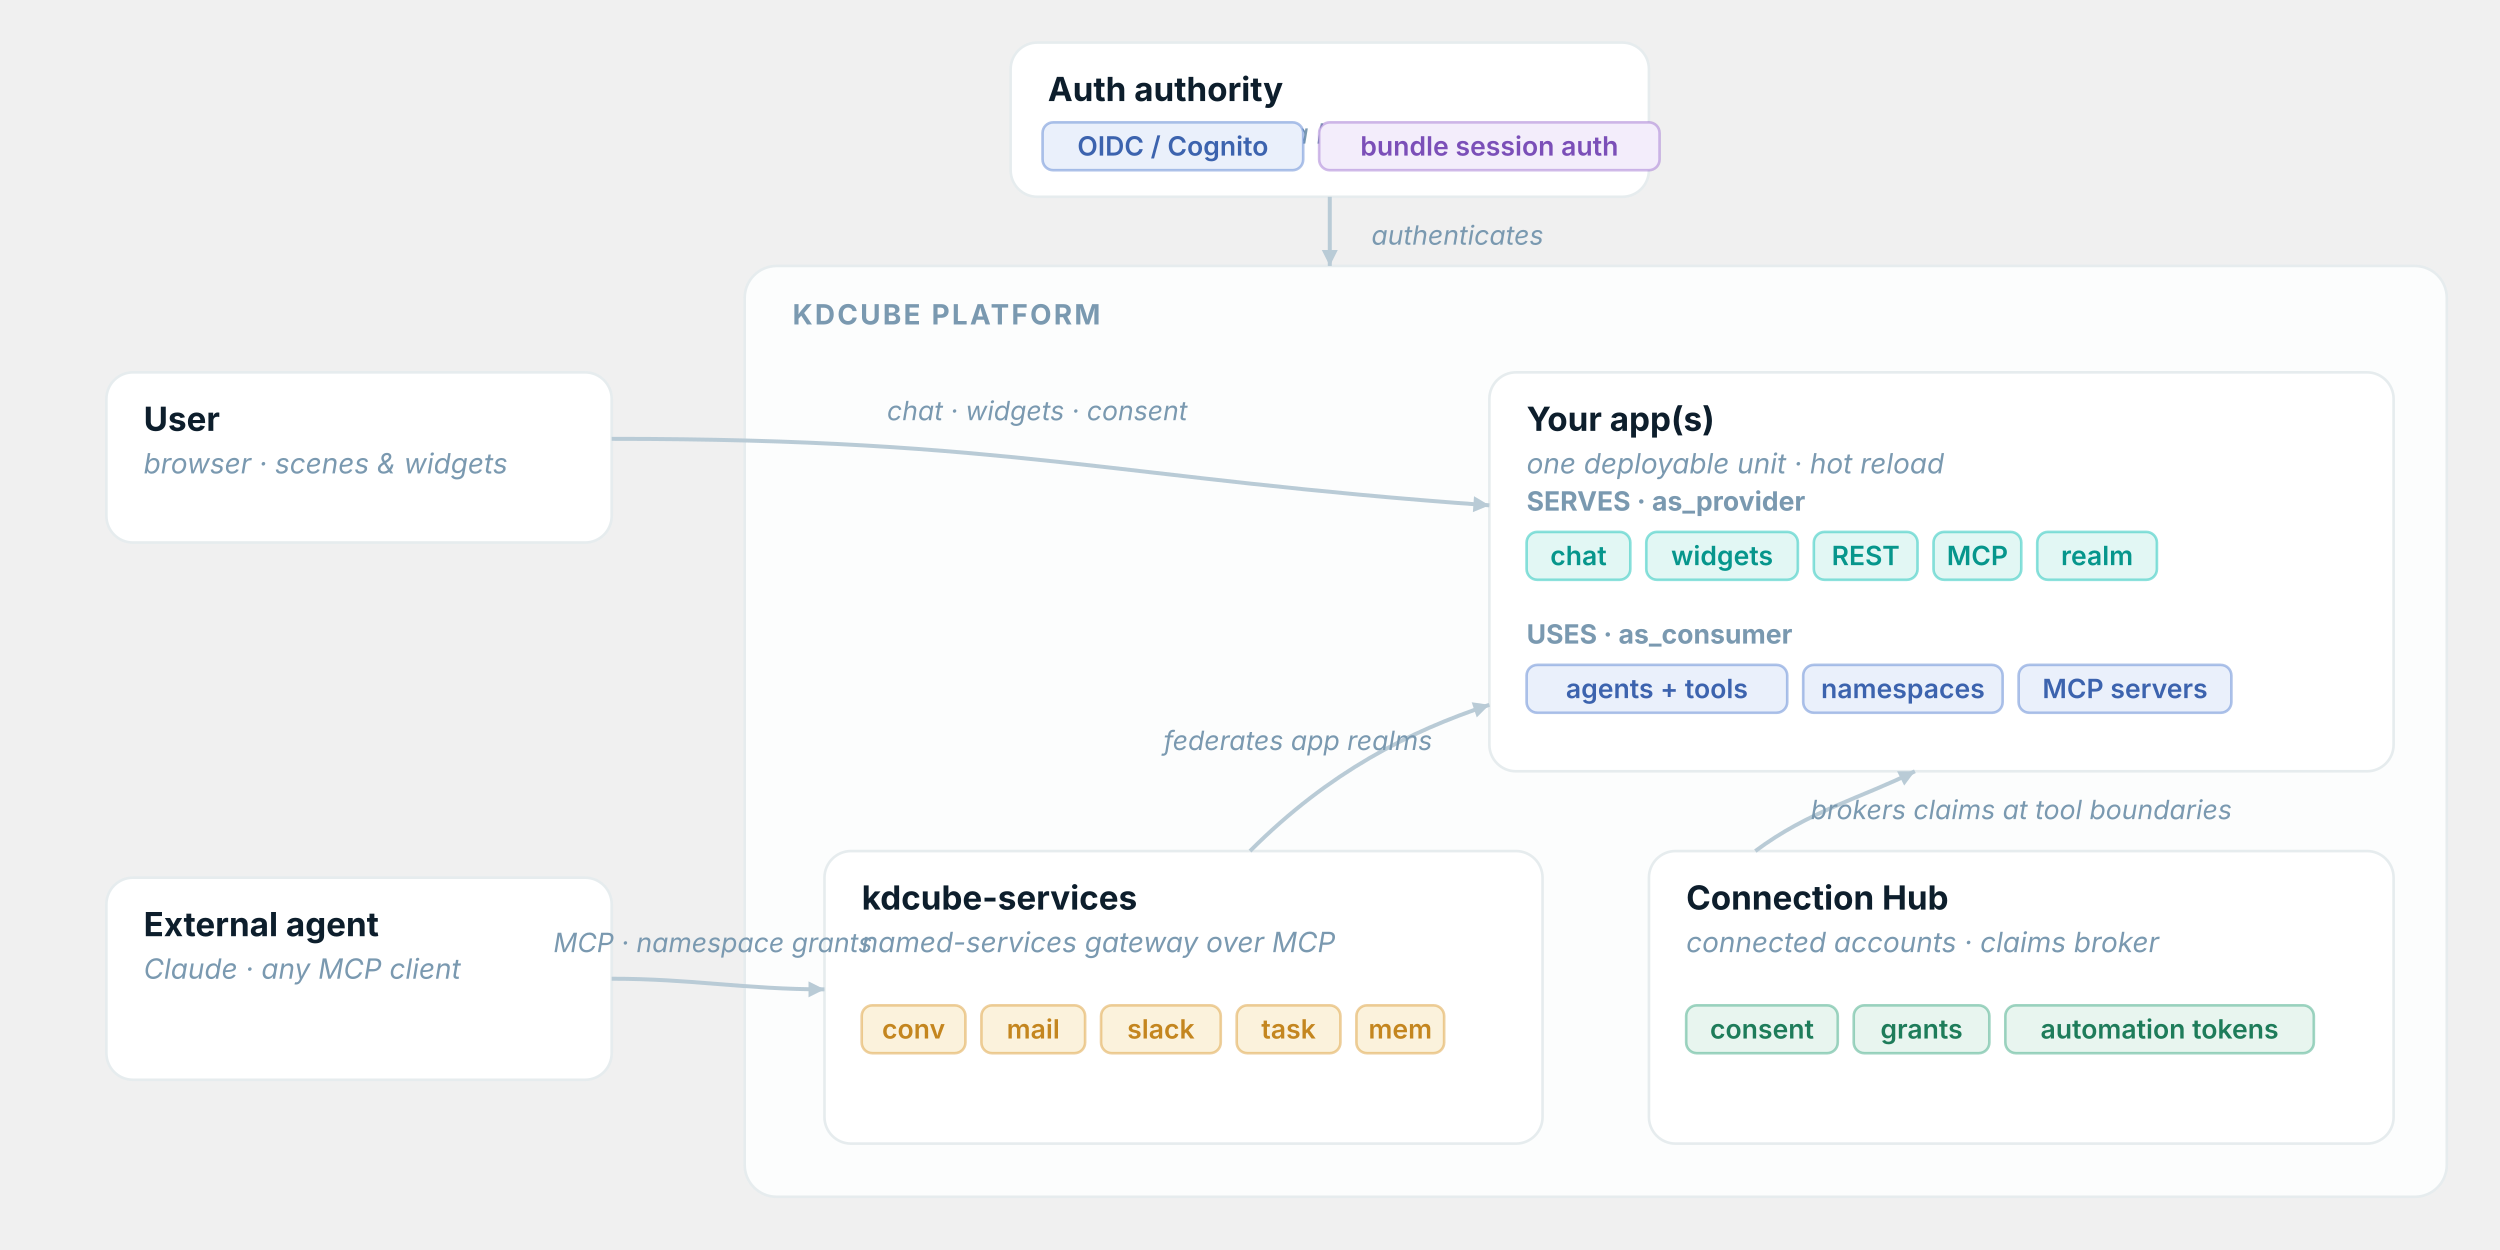
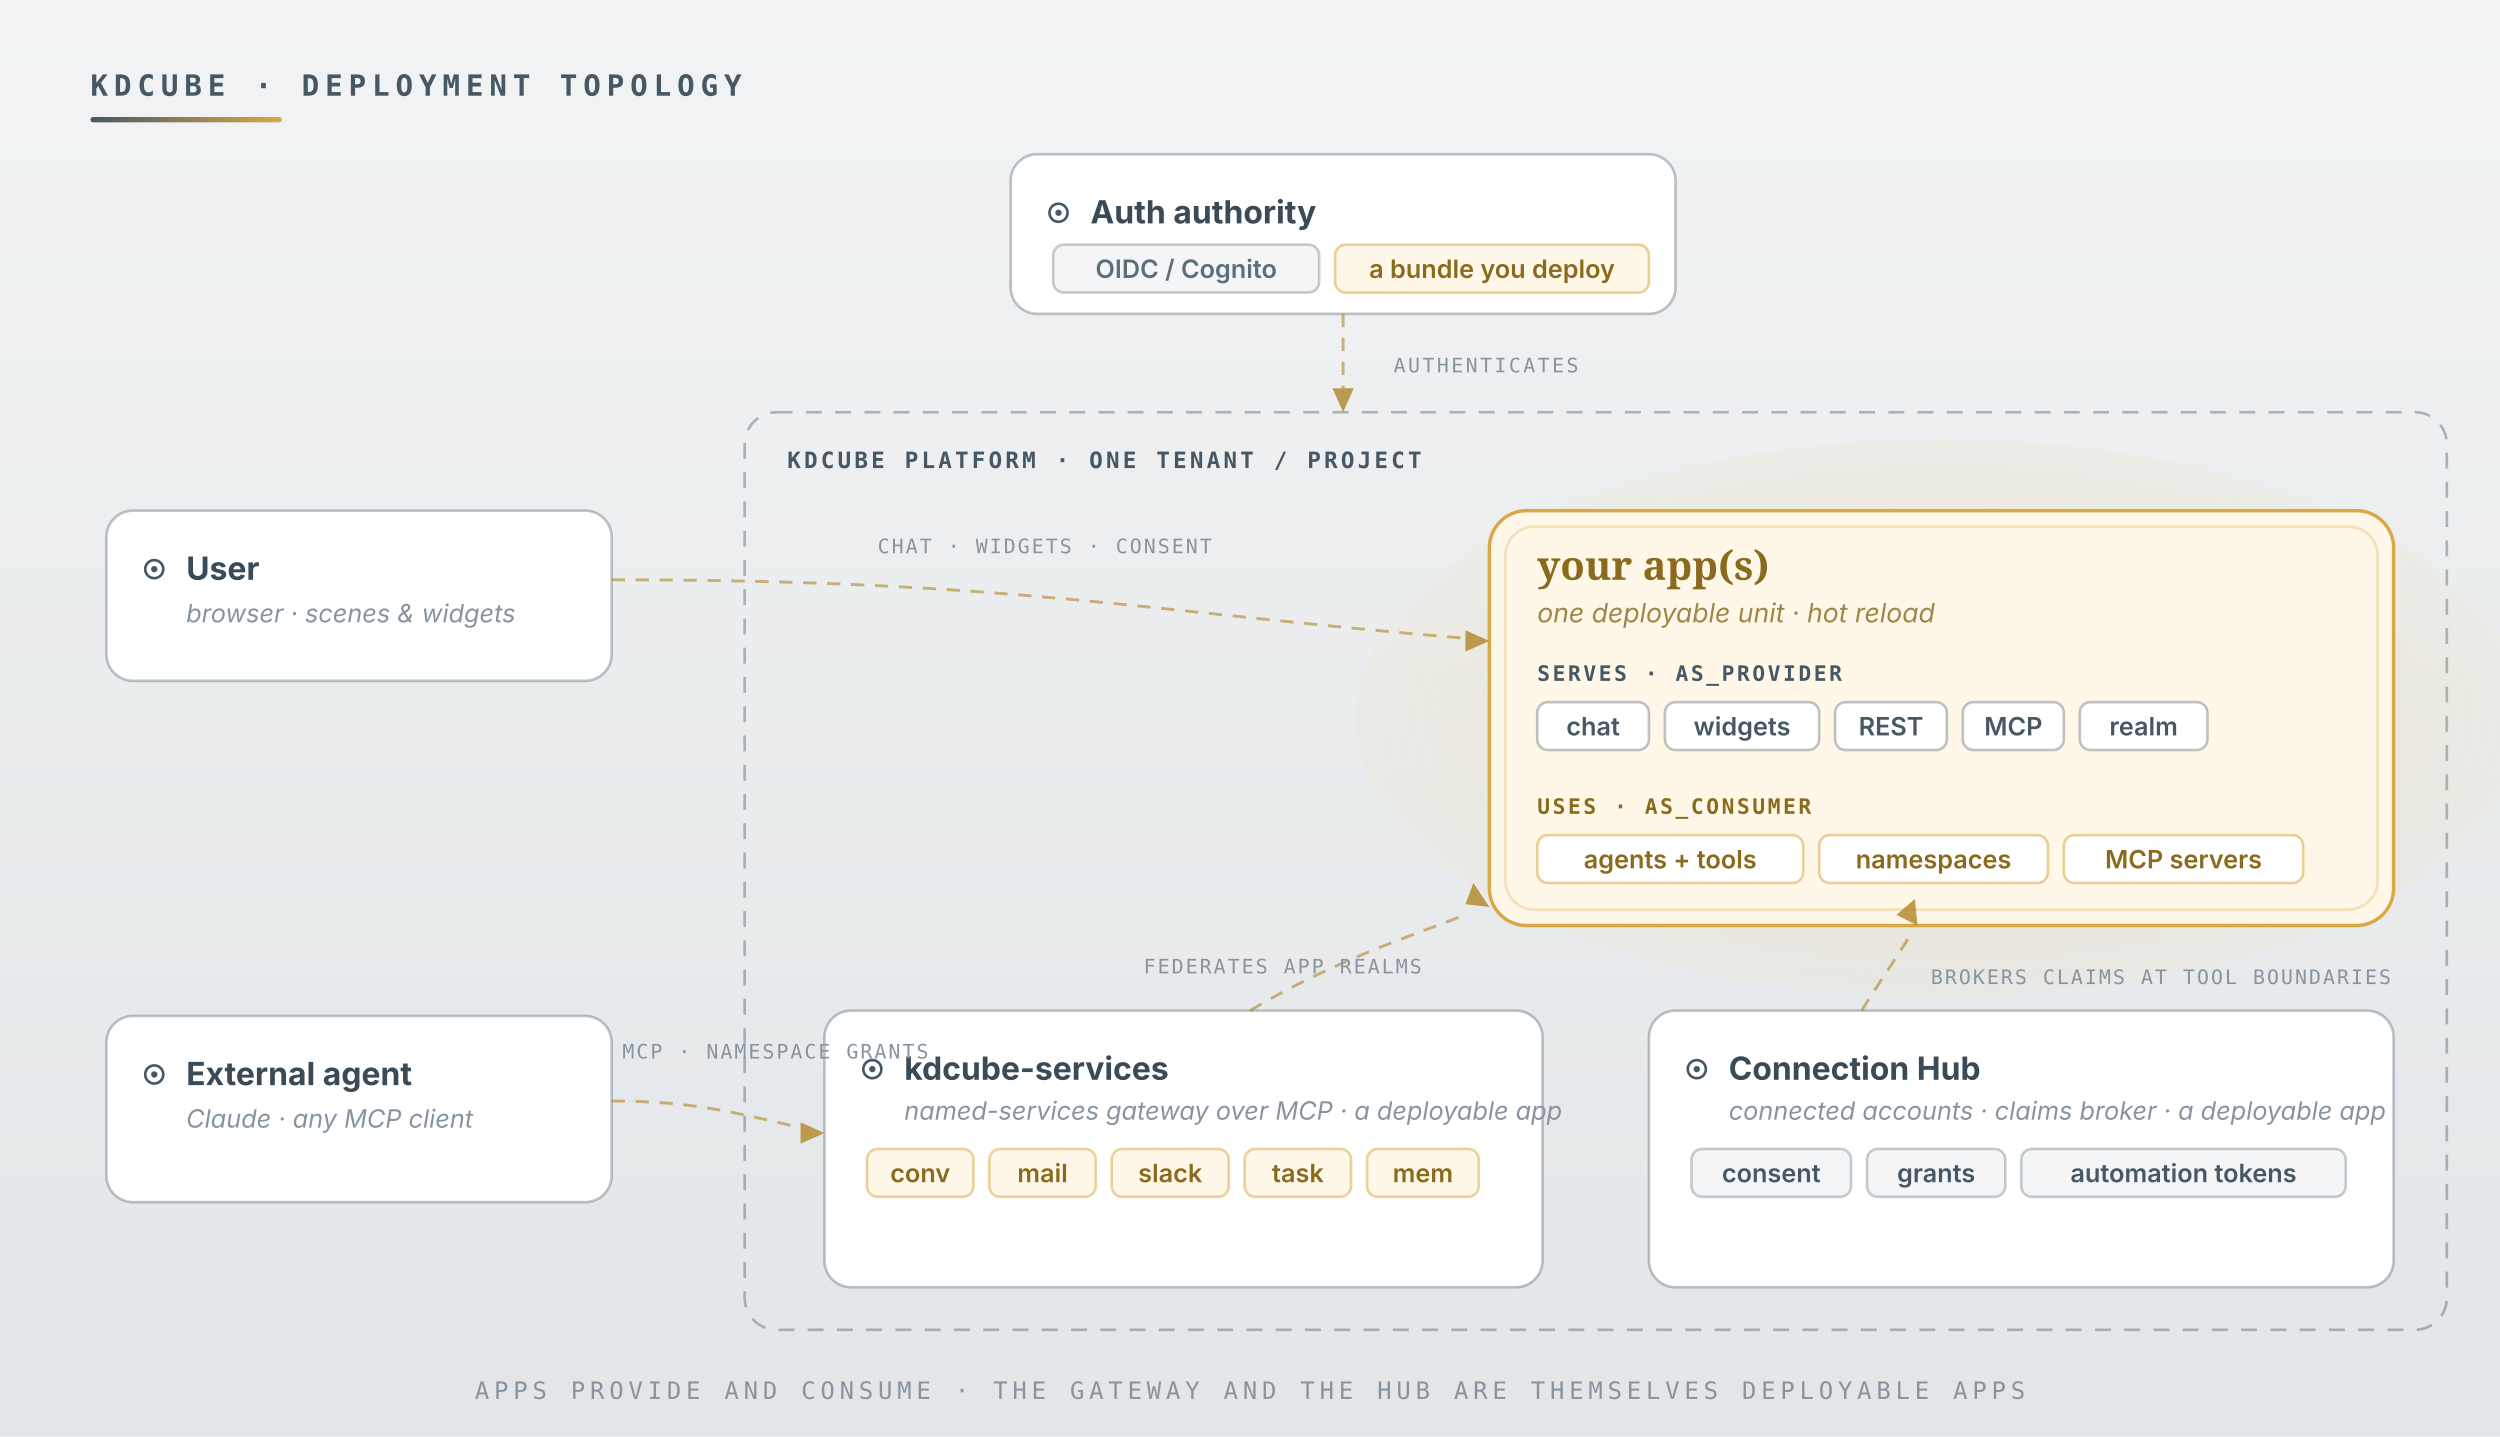
- <svg xmlns="http://www.w3.org/2000/svg" viewBox="0 0 940 470" font-family="Inter, ui-sans-serif, system-ui, sans-serif" role="img" aria-label="KDCube topology: a user and an external agent reach your apps; apps serve and consume surfaces; the auth authority is external OIDC or a bundle; Connection Hub brokers claims; kdcube-services federates app realms over MCP.">
-   <rect x="280" y="100" width="640" height="350" rx="12" fill="#FCFDFD" stroke="#E6ECEE" />
-   <text x="298" y="122" font-size="10.5" letter-spacing="0.08em" font-weight="700" fill="#7A99B0">KDCUBE PLATFORM</text>
-   <rect x="380" y="16" width="240" height="58" rx="10" fill="#FFFFFF" stroke="#E6ECEE" />
-   <text x="394" y="38" font-size="12.5" font-weight="700" fill="#0D1E2C">Auth authority</text>
-   <text x="394" y="54" font-size="10.5" font-style="italic" fill="#7A99B0">external OIDC · or a bundle you deploy</text>
-   <rect x="392" y="46" width="98" height="18" rx="4" fill="#EAF0FB" stroke="#4F7BD0" stroke-opacity="0.45" />
-   <text x="441.0" y="58.5" font-size="10" font-weight="600" fill="#3C63AE" text-anchor="middle">OIDC / Cognito</text>
-   <rect x="496" y="46" width="128" height="18" rx="4" fill="#F3EDFB" stroke="#9A6BD0" stroke-opacity="0.45" />
-   <text x="560.0" y="58.5" font-size="10" font-weight="600" fill="#7B4FB8" text-anchor="middle">bundle session auth</text>
-   <rect x="560" y="140" width="340" height="150" rx="10" fill="#FFFFFF" stroke="#E6ECEE" />
-   <text x="574" y="162" font-size="12.5" font-weight="700" fill="#0D1E2C">Your app(s)</text>
-   <text x="574" y="178" font-size="10.5" font-style="italic" fill="#7A99B0">one deployable unit · hot reload</text>
-   <text x="574" y="192" font-size="10" font-weight="700" fill="#7A99B0">SERVES · as_provider</text>
-   <rect x="574" y="200" width="39" height="18" rx="4" fill="#E2F7F4" stroke="#01BEB2" stroke-opacity="0.45" />
-   <text x="593.5" y="212.5" font-size="10" font-weight="600" fill="#06968C" text-anchor="middle">chat</text>
-   <rect x="619" y="200" width="57" height="18" rx="4" fill="#E2F7F4" stroke="#01BEB2" stroke-opacity="0.45" />
-   <text x="647.5" y="212.5" font-size="10" font-weight="600" fill="#06968C" text-anchor="middle">widgets</text>
-   <rect x="682" y="200" width="39" height="18" rx="4" fill="#E2F7F4" stroke="#01BEB2" stroke-opacity="0.45" />
-   <text x="701.5" y="212.5" font-size="10" font-weight="600" fill="#06968C" text-anchor="middle">REST</text>
-   <rect x="727" y="200" width="33" height="18" rx="4" fill="#E2F7F4" stroke="#01BEB2" stroke-opacity="0.45" />
-   <text x="743.5" y="212.5" font-size="10" font-weight="600" fill="#06968C" text-anchor="middle">MCP</text>
-   <rect x="766" y="200" width="45" height="18" rx="4" fill="#E2F7F4" stroke="#01BEB2" stroke-opacity="0.45" />
-   <text x="788.5" y="212.5" font-size="10" font-weight="600" fill="#06968C" text-anchor="middle">realm</text>
-   <text x="574" y="242" font-size="10" font-weight="700" fill="#7A99B0">USES · as_consumer</text>
-   <rect x="574" y="250" width="98" height="18" rx="4" fill="#EAF0FB" stroke="#4F7BD0" stroke-opacity="0.45" />
-   <text x="623.0" y="262.5" font-size="10" font-weight="600" fill="#3C63AE" text-anchor="middle">agents + tools</text>
-   <rect x="678" y="250" width="75" height="18" rx="4" fill="#EAF0FB" stroke="#4F7BD0" stroke-opacity="0.45" />
-   <text x="715.5" y="262.5" font-size="10" font-weight="600" fill="#3C63AE" text-anchor="middle">namespaces</text>
-   <rect x="759" y="250" width="80" height="18" rx="4" fill="#EAF0FB" stroke="#4F7BD0" stroke-opacity="0.45" />
-   <text x="799.0" y="262.5" font-size="10" font-weight="600" fill="#3C63AE" text-anchor="middle">MCP servers</text>
-   <rect x="310" y="320" width="270" height="110" rx="10" fill="#FFFFFF" stroke="#E6ECEE" />
-   <text x="324" y="342" font-size="12.5" font-weight="700" fill="#0D1E2C">kdcube-services</text>
-   <text x="324" y="358" font-size="10.5" font-style="italic" fill="#7A99B0">named-services gateway over MCP</text>
-   <rect x="324" y="378" width="39" height="18" rx="4" fill="#FBF2DC" stroke="#D9982B" stroke-opacity="0.45" />
-   <text x="343.5" y="390.5" font-size="10" font-weight="600" fill="#C4861F" text-anchor="middle">conv</text>
-   <rect x="369" y="378" width="39" height="18" rx="4" fill="#FBF2DC" stroke="#D9982B" stroke-opacity="0.45" />
-   <text x="388.5" y="390.5" font-size="10" font-weight="600" fill="#C4861F" text-anchor="middle">mail</text>
-   <rect x="414" y="378" width="45" height="18" rx="4" fill="#FBF2DC" stroke="#D9982B" stroke-opacity="0.45" />
-   <text x="436.5" y="390.5" font-size="10" font-weight="600" fill="#C4861F" text-anchor="middle">slack</text>
-   <rect x="465" y="378" width="39" height="18" rx="4" fill="#FBF2DC" stroke="#D9982B" stroke-opacity="0.45" />
-   <text x="484.5" y="390.5" font-size="10" font-weight="600" fill="#C4861F" text-anchor="middle">task</text>
-   <rect x="510" y="378" width="33" height="18" rx="4" fill="#FBF2DC" stroke="#D9982B" stroke-opacity="0.45" />
-   <text x="526.5" y="390.5" font-size="10" font-weight="600" fill="#C4861F" text-anchor="middle">mem</text>
-   <rect x="620" y="320" width="280" height="110" rx="10" fill="#FFFFFF" stroke="#E6ECEE" />
-   <text x="634" y="342" font-size="12.5" font-weight="700" fill="#0D1E2C">Connection Hub</text>
-   <text x="634" y="358" font-size="10.5" font-style="italic" fill="#7A99B0">connected accounts · claims broker</text>
-   <rect x="634" y="378" width="57" height="18" rx="4" fill="#E8F5EF" stroke="#2FA37A" stroke-opacity="0.45" />
-   <text x="662.5" y="390.5" font-size="10" font-weight="600" fill="#1E7C5A" text-anchor="middle">consent</text>
-   <rect x="697" y="378" width="51" height="18" rx="4" fill="#E8F5EF" stroke="#2FA37A" stroke-opacity="0.45" />
-   <text x="722.5" y="390.5" font-size="10" font-weight="600" fill="#1E7C5A" text-anchor="middle">grants</text>
-   <rect x="754" y="378" width="116" height="18" rx="4" fill="#E8F5EF" stroke="#2FA37A" stroke-opacity="0.45" />
-   <text x="812.0" y="390.5" font-size="10" font-weight="600" fill="#1E7C5A" text-anchor="middle">automation tokens</text>
-   <rect x="40" y="140" width="190" height="64" rx="10" fill="#FFFFFF" stroke="#E6ECEE" />
-   <text x="54" y="162" font-size="12.5" font-weight="700" fill="#0D1E2C">User</text>
-   <text x="54" y="178" font-size="10.5" font-style="italic" fill="#7A99B0">browser · scenes &amp; widgets</text>
-   <rect x="40" y="330" width="190" height="76" rx="10" fill="#FFFFFF" stroke="#E6ECEE" />
-   <text x="54" y="352" font-size="12.5" font-weight="700" fill="#0D1E2C">External agent</text>
-   <text x="54" y="368" font-size="10.5" font-style="italic" fill="#7A99B0">Claude · any MCP client</text>
-   <path d="M230 165 C 380 165 420 180 560 190" fill="none" stroke="#B9CBD6" stroke-width="1.5" marker-end="url(#a)" />
-   <text x="390" y="158" font-size="10" font-style="italic" fill="#7A99B0" text-anchor="middle">chat · widgets · consent</text>
-   <path d="M230 368 C 260 368 280 372 310 372" fill="none" stroke="#B9CBD6" stroke-width="1.5" marker-end="url(#a)" />
-   <text x="268" y="358" font-size="10" font-style="italic" fill="#7A99B0" text-anchor="middle">MCP · namespace grants</text>
-   <path d="M470 320 C 500 290 530 275 560 265" fill="none" stroke="#B9CBD6" stroke-width="1.5" marker-end="url(#a)" />
-   <text x="488" y="282" font-size="10" font-style="italic" fill="#7A99B0" text-anchor="middle">federates app realms</text>
-   <path d="M660 320 C 680 305 700 300 720 290" fill="none" stroke="#B9CBD6" stroke-width="1.5" marker-end="url(#a)" />
-   <text x="760" y="308" font-size="10" font-style="italic" fill="#7A99B0" text-anchor="middle">brokers claims at tool boundaries</text>
-   <path d="M500 74 L 500 100" fill="none" stroke="#B9CBD6" stroke-width="1.5" marker-end="url(#a)" />
-   <text x="548" y="92" font-size="10" font-style="italic" fill="#7A99B0" text-anchor="middle">authenticates</text>
+ <svg xmlns="http://www.w3.org/2000/svg" viewBox="0 0 940 540" font-family="Inter, ui-sans-serif, system-ui, sans-serif" role="img" aria-labelledby="ttitle tdesc">
  <defs>
-     <marker id="a" markerWidth="8" markerHeight="8" refX="7" refY="4" orient="auto" markerUnits="userSpaceOnUse">
-       <path d="M1 1 L7 4 L1 7 Z" fill="#B9CBD6" />
-     </marker>
+     <linearGradient id="graphite" x1="0" y1="0" x2="0" y2="1">
+       <stop offset="0%" stop-color="#F1F3F4" />
+       <stop offset="100%" stop-color="#E3E6E8" />
+     </linearGradient>
+     <radialGradient id="glamp" cx="50%" cy="50%" r="62%">
+       <stop offset="0%" stop-color="#FFC978" stop-opacity="0.32" />
+       <stop offset="45%" stop-color="#F0BC2E" stop-opacity="0.11" />
+       <stop offset="100%" stop-color="#F0BC2E" stop-opacity="0" />
+     </radialGradient>
+     <linearGradient id="gtick" x1="0" y1="0" x2="1" y2="0">
+       <stop offset="0" stop-color="#465864" />
+       <stop offset="1" stop-color="#D9A945" />
+     </linearGradient>
  </defs>
+   <rect width="940" height="540" fill="url(#graphite)" />
+   <text x="34" y="36" font-size="11" letter-spacing="0.2em" fill="#465864" font-weight="700" font-family="JetBrains Mono, ui-monospace, Menlo, monospace">KDCUBE · DEPLOYMENT TOPOLOGY</text>
+   <rect x="34" y="44" width="72" height="2" rx="1" fill="url(#gtick)" />
+   <rect x="380" y="58" width="250" height="60" rx="10" fill="#FFFFFF" stroke="#465864" stroke-opacity="0.35" />
+   <circle cx="398" cy="80" r="3.4" fill="none" stroke="#465864" />
+   <circle cx="398" cy="80" r="1.2" fill="#465864" />
+   <text x="410" y="84" font-size="12" font-weight="700" fill="#3A4A56">Auth authority</text>
+   <rect x="396" y="92" width="100" height="18" rx="4" fill="#F3F5F6" stroke="#465864" stroke-opacity="0.3" />
+   <text x="446" y="104.5" font-size="9.5" font-weight="600" fill="#5C6E7A" text-anchor="middle">OIDC / Cognito</text>
+   <rect x="502" y="92" width="118" height="18" rx="4" fill="#FFF8E9" stroke="#D9A945" stroke-opacity="0.55" />
+   <text x="561" y="104.5" font-size="9.5" font-weight="600" fill="#8A6A1C" text-anchor="middle">a bundle you deploy</text>
+   <path d="M505 118 V146" stroke="#B08428" stroke-width="1.1" fill="none" stroke-dasharray="5 4" stroke-opacity="0.6" />
+   <path d="M505 155l-4 -9h8z" fill="#B08428" fill-opacity="0.8" />
+   <text x="524" y="140" font-size="7.5" letter-spacing="0.12em" fill="#8794A0" font-family="JetBrains Mono, ui-monospace, Menlo, monospace">AUTHENTICATES</text>
+   <rect x="280" y="155" width="640" height="345" rx="12" fill="none" stroke="#465864" stroke-opacity="0.4" stroke-dasharray="6 5" />
+   <text x="296" y="176" font-size="8.5" letter-spacing="0.14em" font-weight="700" fill="#465864" font-family="JetBrains Mono, ui-monospace, Menlo, monospace">KDCUBE PLATFORM · ONE TENANT / PROJECT</text>
+   <ellipse cx="730" cy="270" rx="220" ry="105" fill="url(#glamp)" />
+   <rect x="560" y="192" width="340" height="156" rx="14" fill="#FFF8E9" stroke="#D9A945" stroke-width="1.3" />
+   <rect x="566" y="198" width="328" height="144" rx="11" fill="none" stroke="#D9A945" stroke-opacity="0.3" />
+   <text x="578" y="218" font-size="15" font-weight="700" fill="#8A6A1C" font-family="Iowan Old Style, Georgia, serif">your app(s)</text>
+   <text x="578" y="234" font-size="10" font-style="italic" fill="#A08648">one deployable unit · hot reload</text>
+   <text x="578" y="256" font-size="8" letter-spacing="0.12em" font-weight="700" fill="#465864" font-family="JetBrains Mono, ui-monospace, Menlo, monospace">SERVES · AS_PROVIDER</text>
+   <g font-size="9.5" font-weight="600" text-anchor="middle">
+     <rect x="578" y="264" width="42" height="18" rx="4" fill="#FFFFFF" stroke="#465864" stroke-opacity="0.35" />
+     <text x="599" y="276.5" fill="#465864">chat</text>
+     <rect x="626" y="264" width="58" height="18" rx="4" fill="#FFFFFF" stroke="#465864" stroke-opacity="0.35" />
+     <text x="655" y="276.5" fill="#465864">widgets</text>
+     <rect x="690" y="264" width="42" height="18" rx="4" fill="#FFFFFF" stroke="#465864" stroke-opacity="0.35" />
+     <text x="711" y="276.5" fill="#465864">REST</text>
+     <rect x="738" y="264" width="38" height="18" rx="4" fill="#FFFFFF" stroke="#465864" stroke-opacity="0.35" />
+     <text x="757" y="276.5" fill="#465864">MCP</text>
+     <rect x="782" y="264" width="48" height="18" rx="4" fill="#FFFFFF" stroke="#465864" stroke-opacity="0.35" />
+     <text x="806" y="276.5" fill="#465864">realm</text>
+   </g>
+   <text x="578" y="306" font-size="8" letter-spacing="0.12em" font-weight="700" fill="#8A6A1C" font-family="JetBrains Mono, ui-monospace, Menlo, monospace">USES · AS_CONSUMER</text>
+   <g font-size="9.5" font-weight="600" text-anchor="middle">
+     <rect x="578" y="314" width="100" height="18" rx="4" fill="#FFFFFF" stroke="#D9A945" stroke-opacity="0.55" />
+     <text x="628" y="326.5" fill="#8A6A1C">agents + tools</text>
+     <rect x="684" y="314" width="86" height="18" rx="4" fill="#FFFFFF" stroke="#D9A945" stroke-opacity="0.55" />
+     <text x="727" y="326.5" fill="#8A6A1C">namespaces</text>
+     <rect x="776" y="314" width="90" height="18" rx="4" fill="#FFFFFF" stroke="#D9A945" stroke-opacity="0.55" />
+     <text x="821" y="326.5" fill="#8A6A1C">MCP servers</text>
+   </g>
+   <rect x="310" y="380" width="270" height="104" rx="10" fill="#FFFFFF" stroke="#465864" stroke-opacity="0.35" />
+   <circle cx="328" cy="402" r="3.4" fill="none" stroke="#465864" />
+   <circle cx="328" cy="402" r="1.2" fill="#465864" />
+   <text x="340" y="406" font-size="12" font-weight="700" fill="#3A4A56">kdcube-services</text>
+   <text x="340" y="421" font-size="9.5" font-style="italic" fill="#8794A0">named-services gateway over MCP · a deployable app</text>
+   <g font-size="9.5" font-weight="600" text-anchor="middle">
+     <rect x="326" y="432" width="40" height="18" rx="4" fill="#FFF8E9" stroke="#D9A945" stroke-opacity="0.5" />
+     <text x="346" y="444.5" fill="#8A6A1C">conv</text>
+     <rect x="372" y="432" width="40" height="18" rx="4" fill="#FFF8E9" stroke="#D9A945" stroke-opacity="0.5" />
+     <text x="392" y="444.5" fill="#8A6A1C">mail</text>
+     <rect x="418" y="432" width="44" height="18" rx="4" fill="#FFF8E9" stroke="#D9A945" stroke-opacity="0.5" />
+     <text x="440" y="444.5" fill="#8A6A1C">slack</text>
+     <rect x="468" y="432" width="40" height="18" rx="4" fill="#FFF8E9" stroke="#D9A945" stroke-opacity="0.5" />
+     <text x="488" y="444.5" fill="#8A6A1C">task</text>
+     <rect x="514" y="432" width="42" height="18" rx="4" fill="#FFF8E9" stroke="#D9A945" stroke-opacity="0.5" />
+     <text x="535" y="444.5" fill="#8A6A1C">mem</text>
+   </g>
+   <rect x="620" y="380" width="280" height="104" rx="10" fill="#FFFFFF" stroke="#465864" stroke-opacity="0.35" />
+   <circle cx="638" cy="402" r="3.4" fill="none" stroke="#465864" />
+   <circle cx="638" cy="402" r="1.2" fill="#465864" />
+   <text x="650" y="406" font-size="12" font-weight="700" fill="#3A4A56">Connection Hub</text>
+   <text x="650" y="421" font-size="9.5" font-style="italic" fill="#8794A0">connected accounts · claims broker · a deployable app</text>
+   <g font-size="9.5" font-weight="600" text-anchor="middle">
+     <rect x="636" y="432" width="60" height="18" rx="4" fill="#F3F5F6" stroke="#465864" stroke-opacity="0.3" />
+     <text x="666" y="444.5" fill="#465864">consent</text>
+     <rect x="702" y="432" width="52" height="18" rx="4" fill="#F3F5F6" stroke="#465864" stroke-opacity="0.3" />
+     <text x="728" y="444.5" fill="#465864">grants</text>
+     <rect x="760" y="432" width="122" height="18" rx="4" fill="#F3F5F6" stroke="#465864" stroke-opacity="0.3" />
+     <text x="821" y="444.5" fill="#465864">automation tokens</text>
+   </g>
+   <rect x="40" y="192" width="190" height="64" rx="10" fill="#FFFFFF" stroke="#465864" stroke-opacity="0.35" />
+   <circle cx="58" cy="214" r="3.4" fill="none" stroke="#465864" />
+   <circle cx="58" cy="214" r="1.2" fill="#465864" />
+   <text x="70" y="218" font-size="12" font-weight="700" fill="#3A4A56">User</text>
+   <text x="70" y="234" font-size="9.5" font-style="italic" fill="#8794A0">browser · scenes &amp; widgets</text>
+   <rect x="40" y="382" width="190" height="70" rx="10" fill="#FFFFFF" stroke="#465864" stroke-opacity="0.35" />
+   <circle cx="58" cy="404" r="3.4" fill="none" stroke="#465864" />
+   <circle cx="58" cy="404" r="1.2" fill="#465864" />
+   <text x="70" y="408" font-size="12" font-weight="700" fill="#3A4A56">External agent</text>
+   <text x="70" y="424" font-size="9.5" font-style="italic" fill="#8794A0">Claude · any MCP client</text>
+   <g stroke="#B08428" stroke-width="1.1" fill="none" stroke-dasharray="5 4" stroke-opacity="0.6">
+     <path d="M230 218 C 380 218 430 230 551 240" />
+     <path d="M230 414 C 260 414 275 418 301 424" />
+     <path d="M470 380 C 500 362 530 352 551 344" />
+     <path d="M700 380 C 706 370 712 362 718 352" />
+   </g>
+   <g fill="#B08428" fill-opacity="0.8">
+     <path d="M560 241l-9 -4v8z" />
+     <path d="M310 426l-9 -4v8z" />
+     <path d="M560 341l-9 -1 3 -8z" />
+     <path d="M721 348l-8 -4 7 -6z" />
+   </g>
+   <g font-size="7.5" letter-spacing="0.1em" fill="#8794A0" font-family="JetBrains Mono, ui-monospace, Menlo, monospace">
+     <text x="330" y="208">CHAT · WIDGETS · CONSENT</text>
+     <text x="234" y="398">MCP · NAMESPACE GRANTS</text>
+     <text x="430" y="366">FEDERATES APP REALMS</text>
+     <text x="726" y="370">BROKERS CLAIMS AT TOOL BOUNDARIES</text>
+   </g>
+   <text x="470" y="526" font-size="9" letter-spacing="0.2em" fill="#8794A0" text-anchor="middle" font-family="JetBrains Mono, ui-monospace, Menlo, monospace">APPS PROVIDE AND CONSUME · THE GATEWAY AND THE HUB ARE THEMSELVES DEPLOYABLE APPS</text>
</svg>
